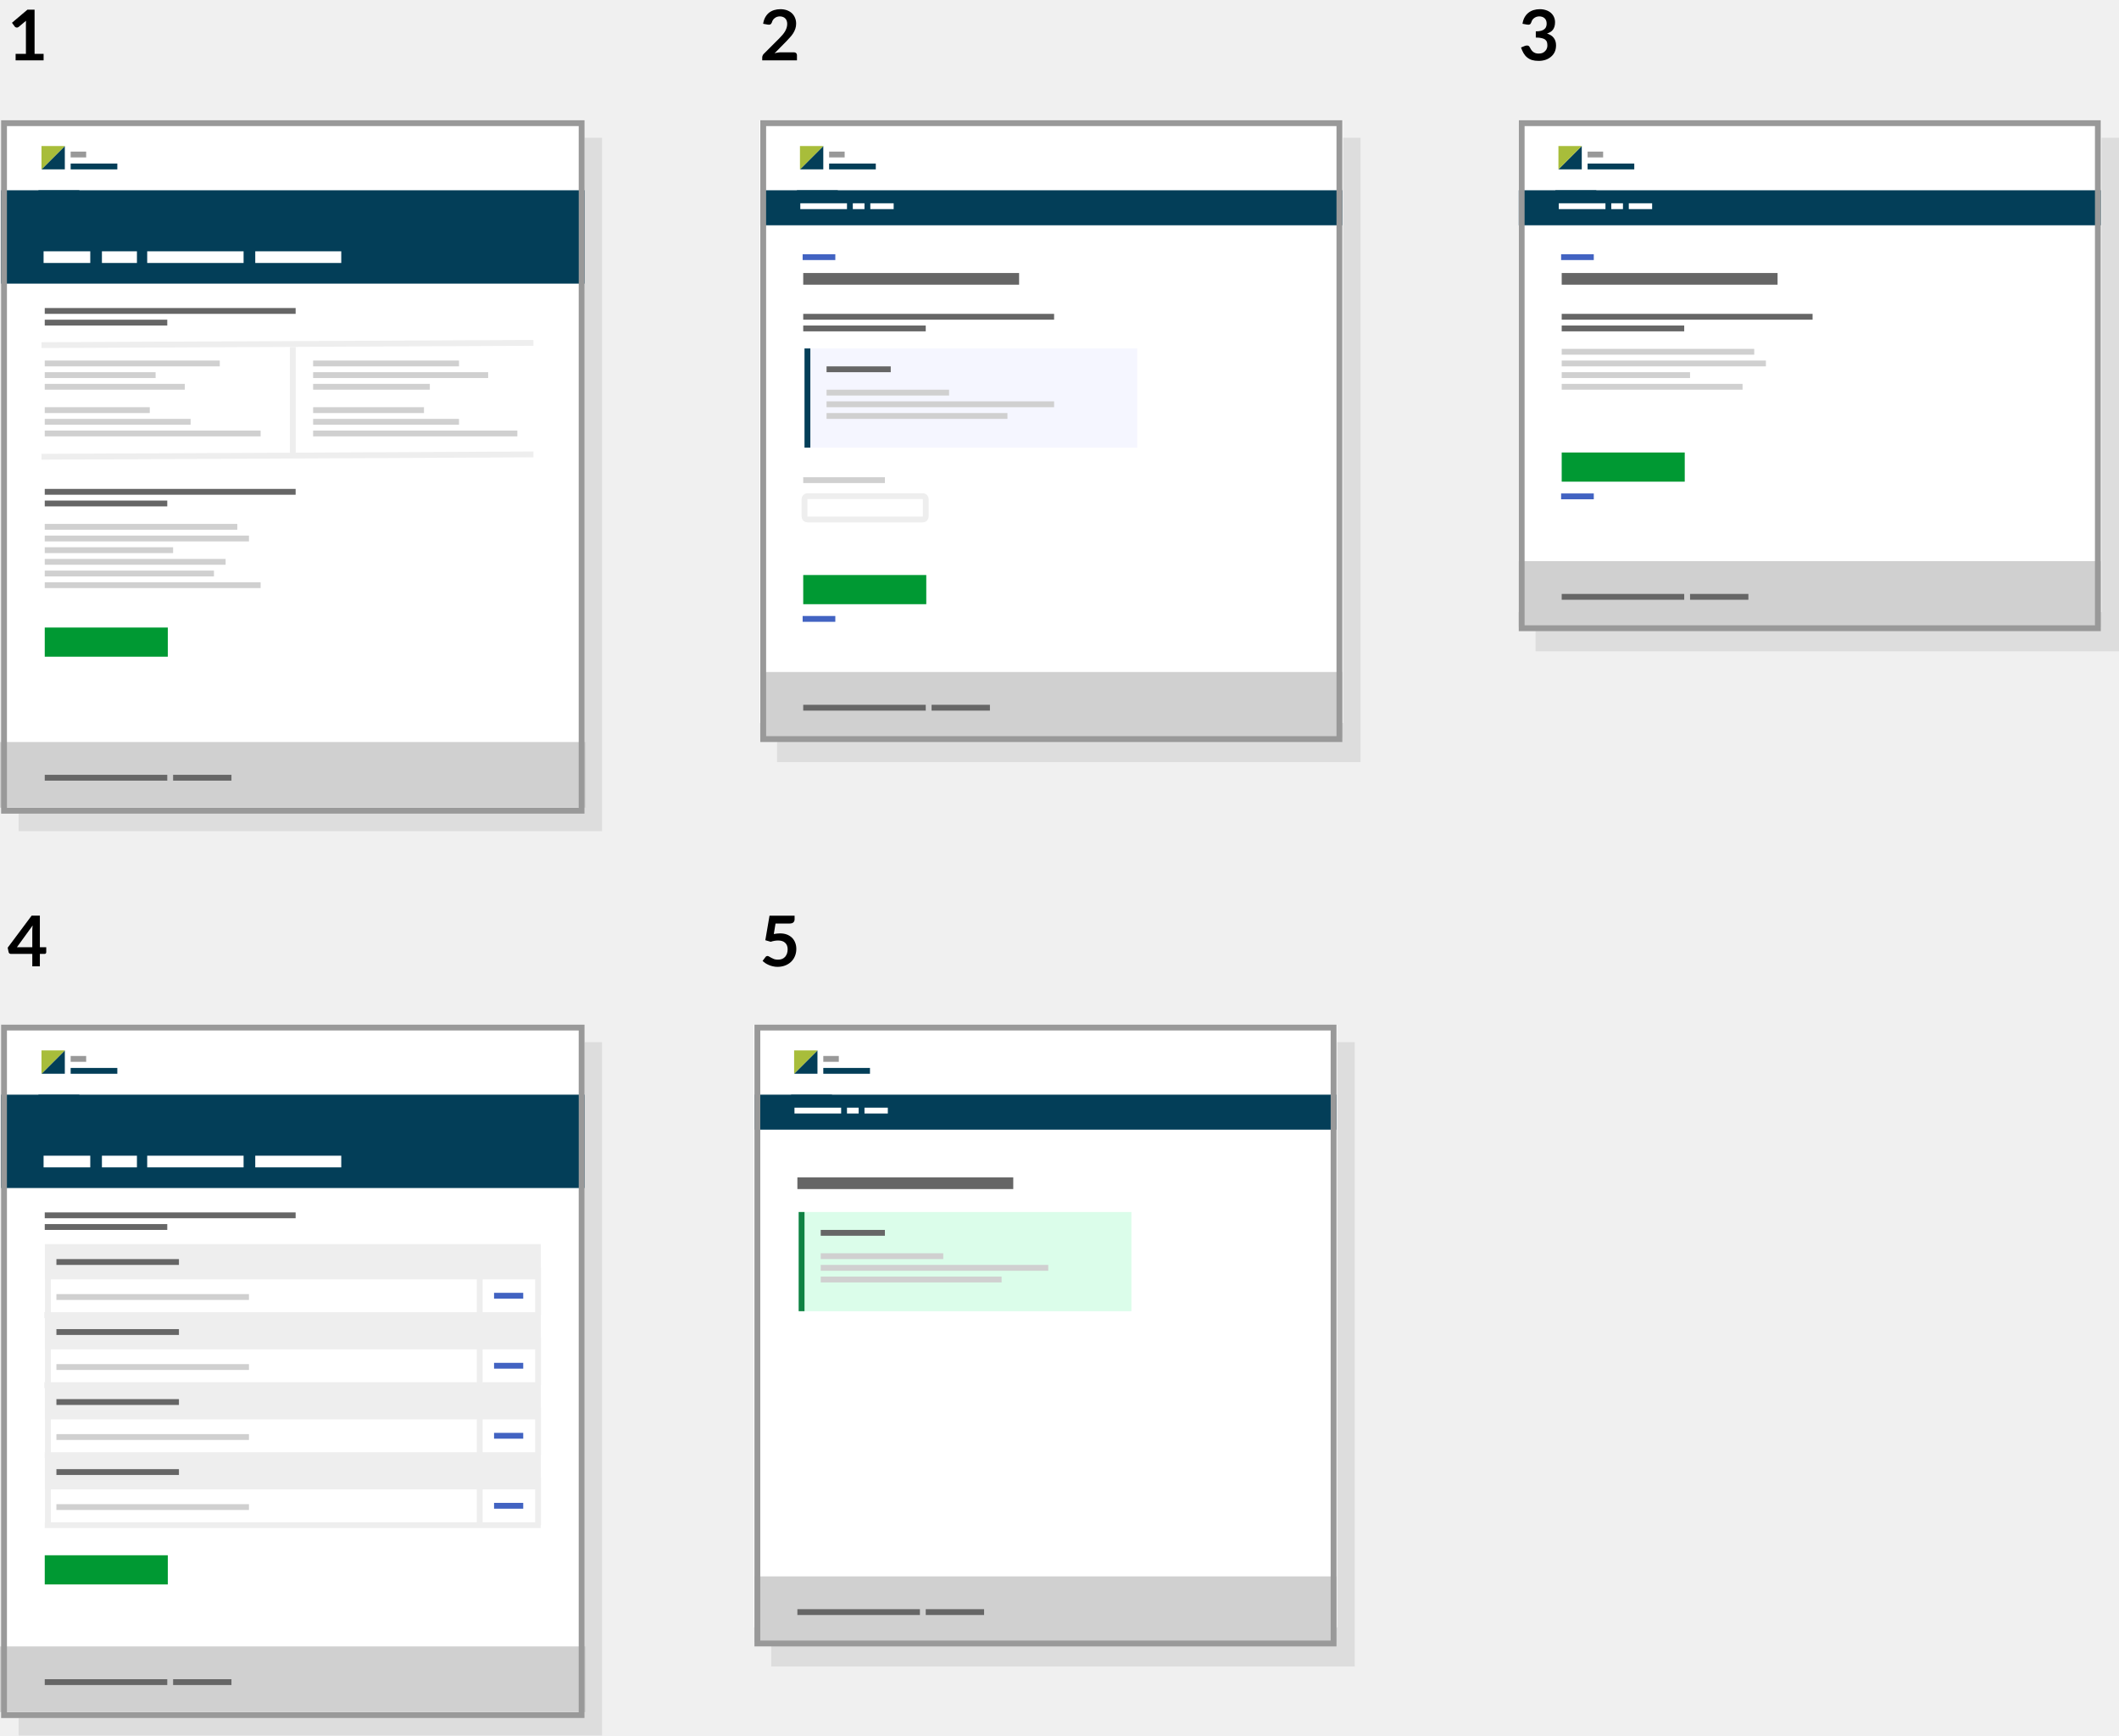
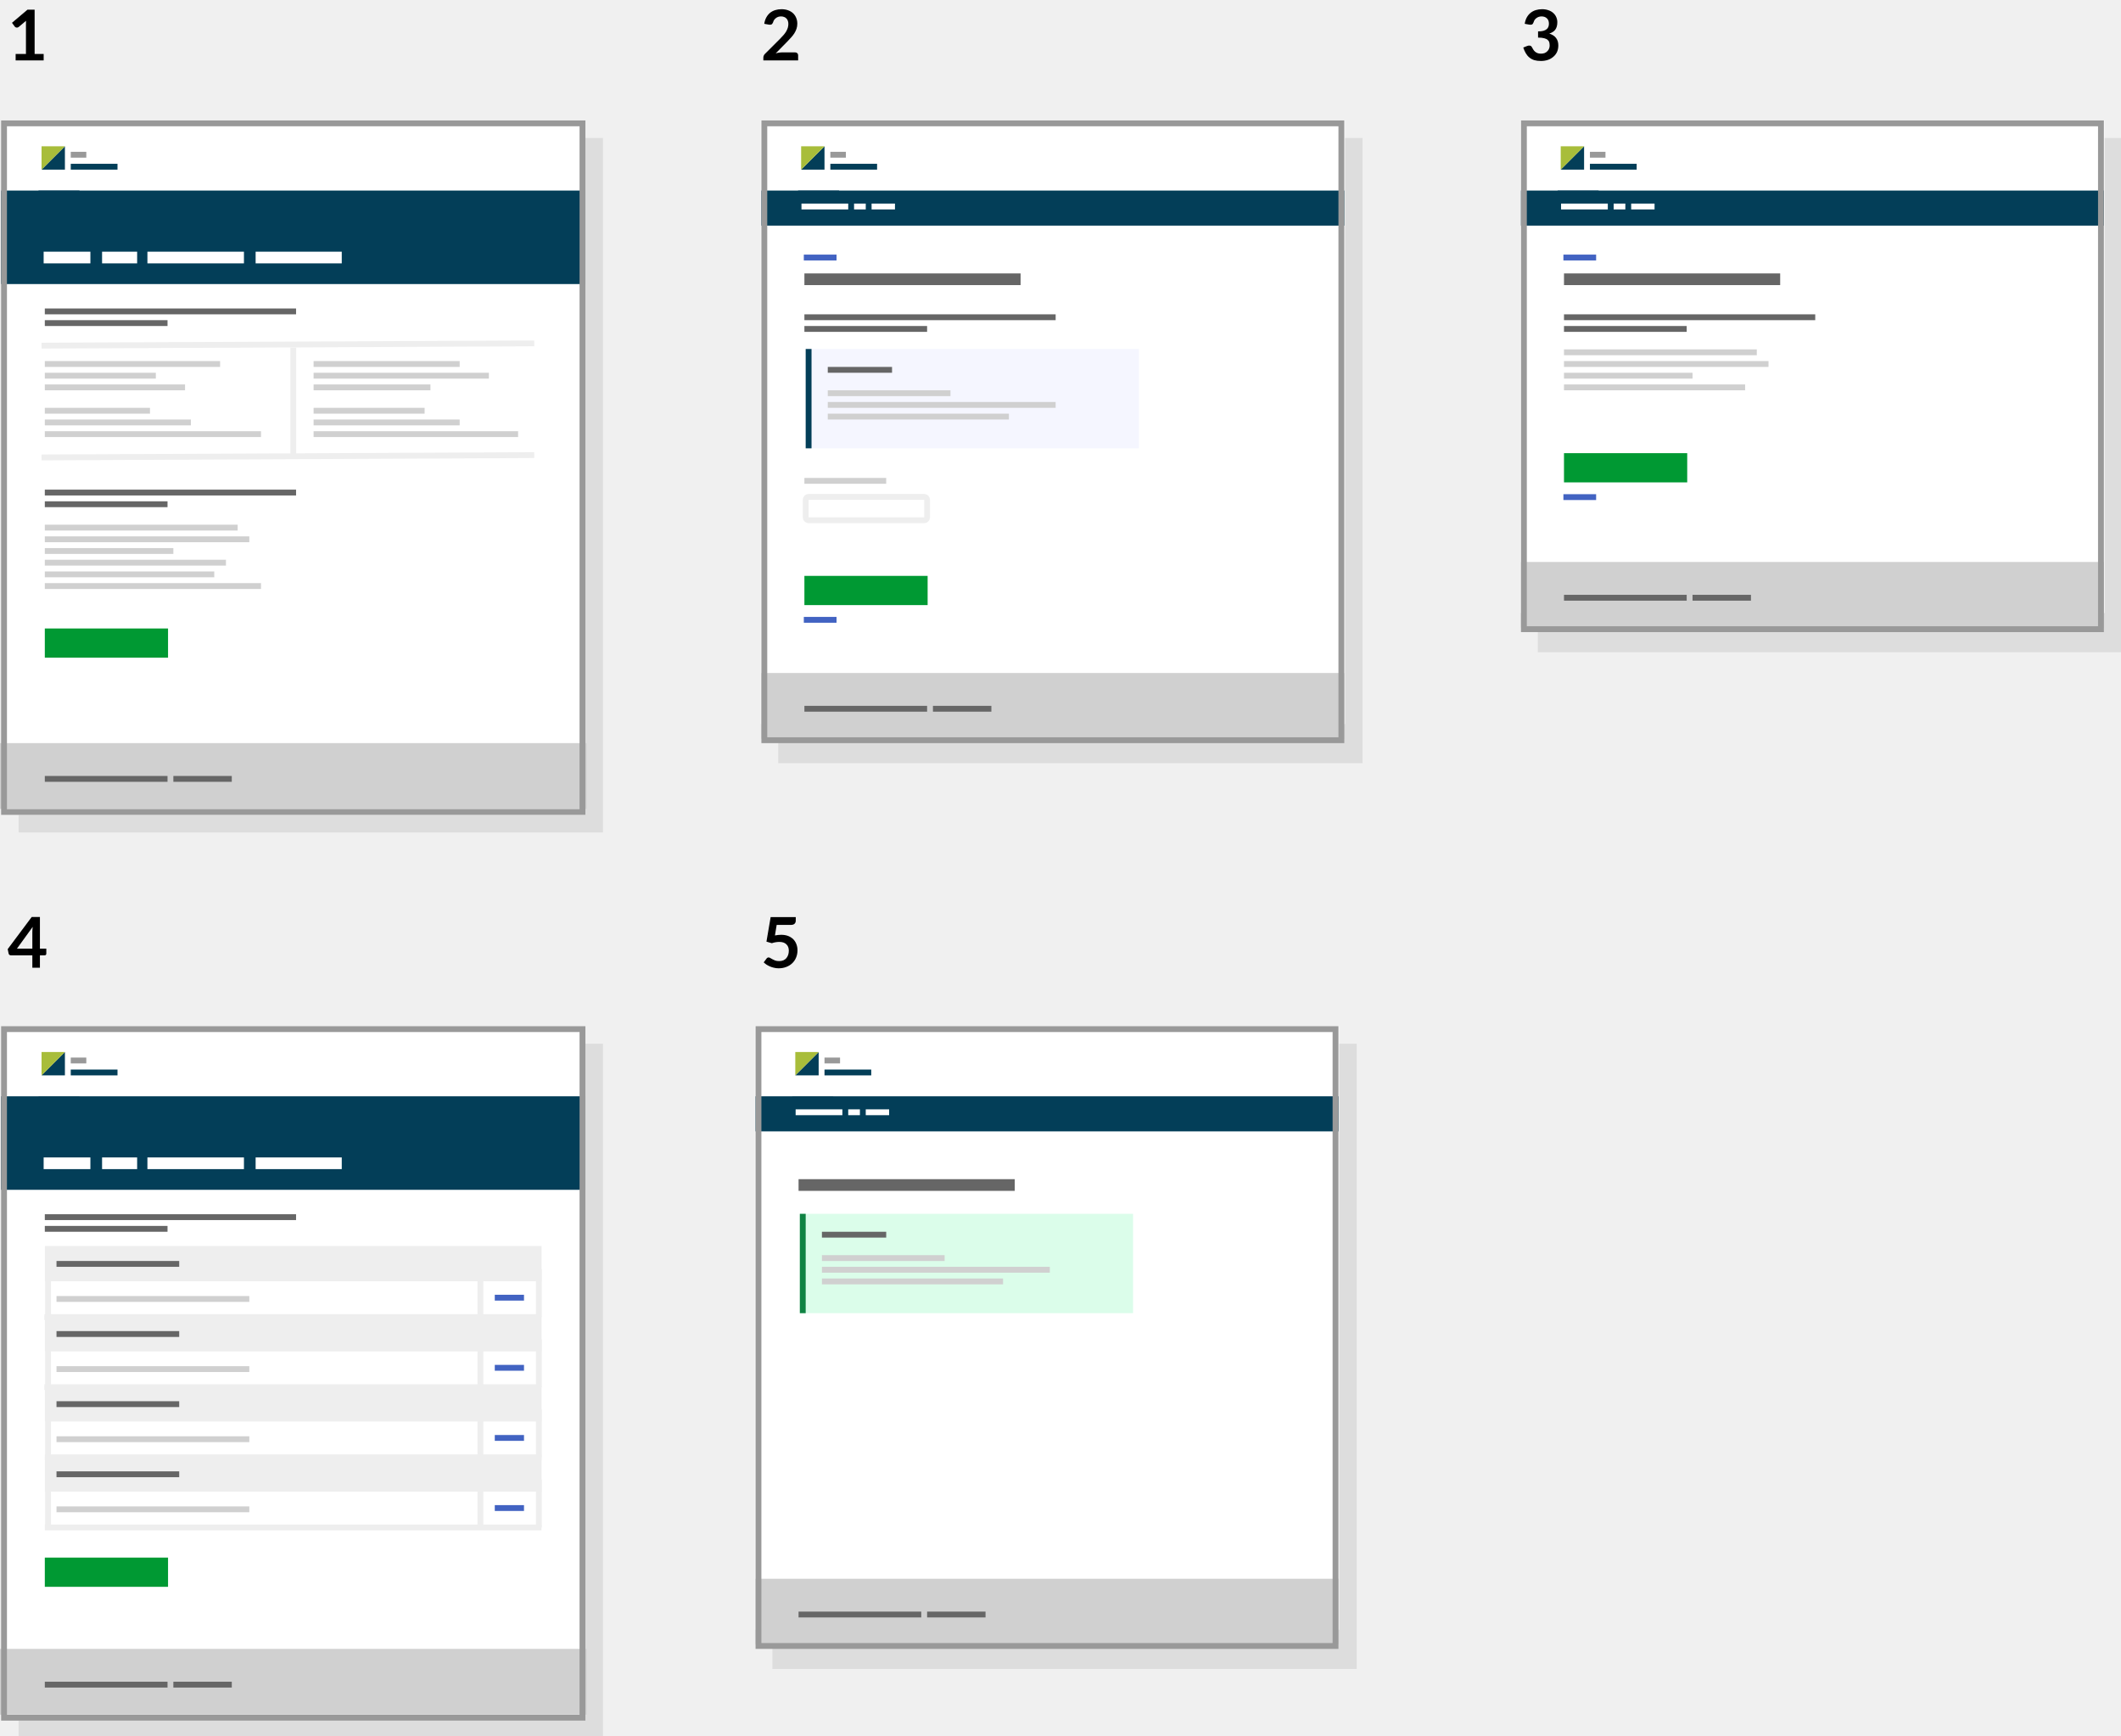
- <svg xmlns="http://www.w3.org/2000/svg" viewBox="0 0 363.19 297.45">
+ <svg xmlns="http://www.w3.org/2000/svg" viewBox="0 0 363 297">
  <defs>
    <style>.cls-1{opacity:0.1;}.cls-2{fill:#333;}.cls-3{fill:#fff;}.cls-4{fill:#033e58;}.cls-5{fill:#093;}.cls-6{fill:#a8bd3a;}.cls-7{fill:#999;}.cls-11,.cls-13,.cls-14,.cls-15,.cls-8,.cls-9{fill:none;stroke-miterlimit:10;}.cls-8,.cls-9{stroke:#666;}.cls-8{stroke-width:2px;}.cls-10{fill:#d0d0d0;}.cls-11{stroke:#fff;}.cls-12{fill:#f5f6ff;}.cls-13{stroke:#d0d0d0;}.cls-14{stroke:#eee;}.cls-15{stroke:#4263c2;}.cls-16{fill:#dbfdea;}.cls-17{fill:#0f8243;}.cls-18{fill:#eee;}.cls-19{font-size:12px;font-family:Lato-Bold, Lato;font-weight:700;}</style>
  </defs>
  <g id="Layer_2" data-name="Layer 2">
    <g id="Layer_1-2" data-name="Layer 1">
      <g class="cls-1">
        <rect class="cls-2" x="133.19" y="23.61" width="100" height="107" />
      </g>
      <rect class="cls-3" x="130.19" y="20.61" width="100" height="103.3" />
      <rect class="cls-4" x="130.31" y="32.61" width="99.76" height="6" />
      <rect class="cls-5" x="137.67" y="98.55" width="21.09" height="5" />
      <rect class="cls-4" x="136.59" y="32.61" width="7.01" height="2.72" />
      <polygon class="cls-4" points="141.11 29.03 137.11 29.03 141.11 25.03 141.11 29.03" />
      <polygon class="cls-6" points="137.11 25.03 141.11 25.03 137.11 29.03 137.11 25.03" />
      <rect class="cls-4" x="142.11" y="28.03" width="8" height="1" />
      <rect class="cls-7" x="142.11" y="25.98" width="2.66" height="1" />
      <line class="cls-8" x1="137.67" y1="47.79" x2="174.67" y2="47.79" />
      <line class="cls-9" x1="137.67" y1="54.29" x2="180.67" y2="54.29" />
      <line class="cls-9" x1="137.67" y1="56.29" x2="158.67" y2="56.29" />
      <rect class="cls-10" x="130.31" y="115.17" width="99.76" height="11.26" />
      <line class="cls-9" x1="137.67" y1="121.29" x2="158.67" y2="121.29" />
      <line class="cls-9" x1="159.67" y1="121.29" x2="169.67" y2="121.29" />
      <path class="cls-7" d="M229.07,21.61V126.17H131.31V21.61h97.76m1-1H130.31V127.17h99.76V20.61Z" />
      <line class="cls-11" x1="137.17" y1="35.34" x2="145.17" y2="35.34" />
      <line class="cls-11" x1="149.17" y1="35.34" x2="153.17" y2="35.34" />
      <line class="cls-11" x1="146.17" y1="35.34" x2="148.17" y2="35.34" />
      <rect class="cls-12" x="137.89" y="59.72" width="57.03" height="17" />
      <rect class="cls-4" x="137.89" y="59.72" width="1" height="17" />
      <line class="cls-9" x1="141.67" y1="63.29" x2="152.67" y2="63.29" />
      <line class="cls-13" x1="141.67" y1="67.29" x2="162.67" y2="67.29" />
      <line class="cls-13" x1="137.67" y1="82.29" x2="151.67" y2="82.29" />
      <line class="cls-13" x1="141.67" y1="69.29" x2="180.67" y2="69.29" />
      <line class="cls-13" x1="141.67" y1="71.29" x2="172.67" y2="71.29" />
      <rect class="cls-14" x="137.89" y="85.03" width="20.78" height="4" rx="0.5" ry="0.5" />
      <line class="cls-15" x1="137.57" y1="44.07" x2="143.17" y2="44.07" />
      <line class="cls-15" x1="137.57" y1="106.07" x2="143.17" y2="106.07" />
      <g class="cls-1">
        <rect class="cls-2" x="132.19" y="178.61" width="100" height="107" />
      </g>
      <rect class="cls-3" x="129.19" y="175.61" width="100" height="103.3" />
      <rect class="cls-4" x="129.31" y="187.61" width="99.76" height="6" />
      <rect class="cls-4" x="135.59" y="187.61" width="7.01" height="2.72" />
      <polygon class="cls-4" points="140.11 184.03 136.11 184.03 140.11 180.03 140.11 184.03" />
      <polygon class="cls-6" points="136.11 180.03 140.11 180.03 136.11 184.03 136.11 180.03" />
      <rect class="cls-4" x="141.11" y="183.03" width="8" height="1" />
      <rect class="cls-7" x="141.11" y="180.98" width="2.66" height="1" />
      <line class="cls-8" x1="136.67" y1="202.79" x2="173.67" y2="202.79" />
      <rect class="cls-10" x="129.31" y="270.17" width="99.76" height="11.26" />
      <line class="cls-9" x1="136.67" y1="276.29" x2="157.67" y2="276.29" />
      <line class="cls-9" x1="158.67" y1="276.29" x2="168.67" y2="276.29" />
      <path class="cls-7" d="M228.07,176.61V281.17H130.31V176.61h97.76m1-1H129.31V282.17h99.76V175.61Z" />
      <line class="cls-11" x1="136.17" y1="190.34" x2="144.17" y2="190.34" />
      <line class="cls-11" x1="148.17" y1="190.34" x2="152.17" y2="190.34" />
      <line class="cls-11" x1="145.17" y1="190.34" x2="147.17" y2="190.34" />
      <rect class="cls-16" x="136.89" y="207.72" width="57.03" height="17" />
      <rect class="cls-17" x="136.89" y="207.72" width="1" height="17" />
      <line class="cls-9" x1="140.67" y1="211.29" x2="151.67" y2="211.29" />
      <line class="cls-13" x1="140.67" y1="215.29" x2="161.67" y2="215.29" />
      <line class="cls-13" x1="140.67" y1="217.29" x2="179.67" y2="217.29" />
      <line class="cls-13" x1="140.67" y1="219.29" x2="171.67" y2="219.29" />
      <g class="cls-1">
        <rect class="cls-2" x="263.19" y="23.61" width="100" height="88" />
      </g>
      <rect class="cls-3" x="260.19" y="20.61" width="100" height="84.3" />
      <rect class="cls-4" x="260.31" y="32.61" width="99.76" height="6" />
      <rect class="cls-5" x="267.67" y="77.55" width="21.09" height="5" />
      <rect class="cls-4" x="266.59" y="32.61" width="7.01" height="2.72" />
      <polygon class="cls-4" points="271.11 29.03 267.11 29.03 271.11 25.03 271.11 29.03" />
      <polygon class="cls-6" points="267.11 25.03 271.11 25.03 267.11 29.03 267.11 25.03" />
      <rect class="cls-4" x="272.11" y="28.03" width="8" height="1" />
      <rect class="cls-7" x="272.11" y="25.98" width="2.66" height="1" />
      <line class="cls-8" x1="267.67" y1="47.79" x2="304.67" y2="47.79" />
      <line class="cls-9" x1="267.67" y1="54.29" x2="310.67" y2="54.29" />
      <line class="cls-9" x1="267.67" y1="56.29" x2="288.67" y2="56.29" />
      <rect class="cls-10" x="260.31" y="96.17" width="99.76" height="11.26" />
      <line class="cls-9" x1="267.67" y1="102.29" x2="288.67" y2="102.29" />
      <line class="cls-9" x1="289.67" y1="102.29" x2="299.67" y2="102.29" />
      <path class="cls-7" d="M359.07,21.61v85.56H261.31V21.61h97.76m1-1H260.31v87.56h99.76V20.61Z" />
      <line class="cls-11" x1="267.17" y1="35.34" x2="275.17" y2="35.34" />
      <line class="cls-11" x1="279.17" y1="35.34" x2="283.17" y2="35.34" />
      <line class="cls-11" x1="276.17" y1="35.34" x2="278.17" y2="35.34" />
      <line class="cls-15" x1="267.57" y1="44.07" x2="273.17" y2="44.07" />
      <line class="cls-15" x1="267.57" y1="85.07" x2="273.17" y2="85.07" />
      <line class="cls-13" x1="267.67" y1="60.29" x2="300.67" y2="60.29" />
      <line class="cls-13" x1="267.67" y1="62.29" x2="302.67" y2="62.29" />
      <line class="cls-13" x1="267.67" y1="64.29" x2="289.67" y2="64.29" />
      <line class="cls-13" x1="267.67" y1="66.29" x2="298.67" y2="66.29" />
      <g class="cls-1">
        <rect class="cls-2" x="3.19" y="23.61" width="100" height="118.84" />
      </g>
      <rect class="cls-3" x="0.19" y="20.61" width="100" height="118.84" />
      <rect class="cls-4" x="0.19" y="32.61" width="100" height="16" />
      <rect class="cls-5" x="7.67" y="107.55" width="21.09" height="5" />
      <rect class="cls-4" x="6.59" y="32.61" width="7.01" height="2.72" />
      <polygon class="cls-4" points="11.11 29.03 7.11 29.03 11.11 25.03 11.11 29.03" />
      <polygon class="cls-6" points="7.11 25.03 11.11 25.03 7.11 29.03 7.11 25.03" />
      <rect class="cls-4" x="12.11" y="28.03" width="8" height="1" />
      <rect class="cls-7" x="12.11" y="25.98" width="2.66" height="1" />
      <line class="cls-14" x1="7.11" y1="59.15" x2="91.43" y2="58.76" />
      <line class="cls-14" x1="7.11" y1="78.28" x2="91.43" y2="77.88" />
      <line class="cls-14" x1="50.19" y1="59.48" x2="50.19" y2="78.08" />
      <line class="cls-13" x1="7.67" y1="62.29" x2="37.67" y2="62.29" />
      <line class="cls-13" x1="7.67" y1="64.29" x2="26.67" y2="64.29" />
      <line class="cls-13" x1="7.67" y1="66.29" x2="31.67" y2="66.29" />
      <line class="cls-13" x1="53.67" y1="62.29" x2="78.67" y2="62.29" />
      <line class="cls-13" x1="53.67" y1="64.29" x2="83.67" y2="64.29" />
      <line class="cls-13" x1="53.67" y1="66.29" x2="73.67" y2="66.29" />
      <line class="cls-13" x1="53.67" y1="70.29" x2="72.67" y2="70.29" />
      <line class="cls-13" x1="53.67" y1="72.29" x2="78.67" y2="72.29" />
      <line class="cls-13" x1="53.67" y1="74.29" x2="88.67" y2="74.29" />
      <line class="cls-13" x1="7.67" y1="70.29" x2="25.67" y2="70.29" />
      <line class="cls-13" x1="7.67" y1="72.29" x2="32.67" y2="72.29" />
      <line class="cls-13" x1="7.67" y1="74.29" x2="44.67" y2="74.29" />
      <line class="cls-13" x1="7.67" y1="90.29" x2="40.67" y2="90.29" />
      <line class="cls-13" x1="7.67" y1="92.29" x2="42.67" y2="92.29" />
      <line class="cls-13" x1="7.67" y1="94.29" x2="29.67" y2="94.29" />
      <line class="cls-13" x1="7.67" y1="96.29" x2="38.67" y2="96.29" />
      <line class="cls-13" x1="7.67" y1="98.29" x2="36.67" y2="98.29" />
      <line class="cls-13" x1="7.67" y1="100.29" x2="44.67" y2="100.29" />
      <line class="cls-9" x1="7.67" y1="53.29" x2="50.67" y2="53.29" />
      <line class="cls-9" x1="7.67" y1="55.29" x2="28.67" y2="55.29" />
      <line class="cls-9" x1="7.67" y1="84.29" x2="50.67" y2="84.29" />
      <line class="cls-9" x1="7.67" y1="86.29" x2="28.67" y2="86.29" />
      <rect class="cls-10" y="127.17" width="100.41" height="11.26" />
      <line class="cls-9" x1="7.67" y1="133.29" x2="28.67" y2="133.29" />
      <line class="cls-9" x1="29.67" y1="133.29" x2="39.67" y2="133.29" />
      <path class="cls-7" d="M99.19,21.61V138.45h-98V21.61h98m1-1H.19V139.45h100V20.61Z" />
      <path class="cls-3" d="M25.23,43.07H41.75v2H25.23Z" />
      <path class="cls-3" d="M7.47,43.07h8v2h-8Z" />
      <path class="cls-3" d="M17.47,43.07h6v2h-6Z" />
      <path class="cls-3" d="M43.75,43.07H58.49v2H43.75Z" />
      <g class="cls-1">
        <rect class="cls-2" x="3.19" y="178.61" width="100" height="118.84" />
      </g>
      <rect class="cls-3" x="0.19" y="175.61" width="100" height="118.84" />
      <rect class="cls-4" x="0.19" y="187.61" width="100" height="16" />
      <rect class="cls-5" x="7.67" y="266.55" width="21.09" height="5" />
      <rect class="cls-4" x="6.59" y="187.61" width="7.01" height="2.72" />
      <polygon class="cls-4" points="11.11 184.03 7.11 184.03 11.11 180.03 11.11 184.03" />
      <polygon class="cls-6" points="7.11 180.03 11.11 180.03 7.11 184.03 7.11 180.03" />
      <rect class="cls-4" x="12.11" y="183.03" width="8" height="1" />
      <rect class="cls-7" x="12.11" y="180.98" width="2.66" height="1" />
      <line class="cls-9" x1="7.67" y1="208.29" x2="50.67" y2="208.29" />
      <line class="cls-9" x1="7.67" y1="210.29" x2="28.67" y2="210.29" />
      <rect class="cls-10" y="282.17" width="100.41" height="11.26" />
      <line class="cls-9" x1="7.67" y1="288.29" x2="28.67" y2="288.29" />
      <line class="cls-9" x1="29.67" y1="288.29" x2="39.67" y2="288.29" />
      <path class="cls-7" d="M99.19,176.61V293.45h-98V176.61h98m1-1H.19V294.45h100V175.61Z" />
      <path class="cls-3" d="M25.23,198.07H41.75v2H25.23Z" />
      <path class="cls-3" d="M7.47,198.07h8v2h-8Z" />
      <path class="cls-3" d="M17.47,198.07h6v2h-6Z" />
      <path class="cls-3" d="M43.75,198.07H58.49v2H43.75Z" />
      <rect class="cls-18" x="7.69" y="213.22" width="85" height="6.04" />
      <line class="cls-14" x1="82.22" y1="217.19" x2="82.22" y2="225.39" />
      <line class="cls-14" x1="8.22" y1="217.19" x2="8.22" y2="225.39" />
      <line class="cls-14" x1="92.22" y1="217.19" x2="92.22" y2="225.39" />
      <line class="cls-13" x1="9.67" y1="222.29" x2="42.67" y2="222.29" />
      <line class="cls-14" x1="7.59" y1="225.39" x2="92.59" y2="225.39" />
      <line class="cls-9" x1="9.67" y1="216.29" x2="30.67" y2="216.29" />
      <line class="cls-15" x1="84.68" y1="222.07" x2="89.68" y2="222.07" />
      <rect class="cls-18" x="7.69" y="225.22" width="85" height="6.04" />
      <line class="cls-14" x1="82.22" y1="229.19" x2="82.22" y2="237.39" />
      <line class="cls-14" x1="8.22" y1="229.19" x2="8.22" y2="237.39" />
      <line class="cls-14" x1="92.22" y1="229.19" x2="92.22" y2="237.39" />
      <line class="cls-13" x1="9.67" y1="234.29" x2="42.67" y2="234.29" />
      <line class="cls-14" x1="7.59" y1="237.39" x2="92.59" y2="237.39" />
      <line class="cls-9" x1="9.67" y1="228.29" x2="30.67" y2="228.29" />
      <line class="cls-15" x1="84.68" y1="234.07" x2="89.68" y2="234.07" />
      <rect class="cls-18" x="7.69" y="237.22" width="85" height="6.04" />
      <line class="cls-14" x1="82.22" y1="241.19" x2="82.22" y2="249.39" />
      <line class="cls-14" x1="8.22" y1="241.19" x2="8.22" y2="249.39" />
      <line class="cls-14" x1="92.22" y1="241.19" x2="92.22" y2="249.39" />
      <line class="cls-13" x1="9.67" y1="246.29" x2="42.67" y2="246.29" />
      <line class="cls-15" x1="84.68" y1="246.07" x2="89.68" y2="246.07" />
      <line class="cls-14" x1="7.67" y1="249.39" x2="92.67" y2="249.39" />
      <rect class="cls-18" x="7.69" y="249.22" width="85" height="6.04" />
      <line class="cls-14" x1="82.22" y1="253.19" x2="82.22" y2="261.39" />
      <line class="cls-14" x1="8.22" y1="253.19" x2="8.22" y2="261.39" />
      <line class="cls-14" x1="92.22" y1="253.19" x2="92.22" y2="261.39" />
      <line class="cls-13" x1="9.67" y1="258.29" x2="42.67" y2="258.29" />
      <line class="cls-15" x1="84.68" y1="258.07" x2="89.68" y2="258.07" />
      <line class="cls-14" x1="7.67" y1="261.39" x2="92.67" y2="261.39" />
      <line class="cls-9" x1="9.67" y1="240.29" x2="30.67" y2="240.29" />
      <line class="cls-9" x1="9.67" y1="252.29" x2="30.67" y2="252.29" />
      <text class="cls-19" transform="translate(1.27 10.34)">1</text>
      <text class="cls-19" transform="translate(130.19 10.34)">2</text>
      <text class="cls-19" transform="translate(260.31 10.34)">3</text>
      <text class="cls-19" transform="translate(1.27 165.61)">4</text>
      <text class="cls-19" transform="translate(130.19 165.61)">5</text>
    </g>
  </g>
</svg>
